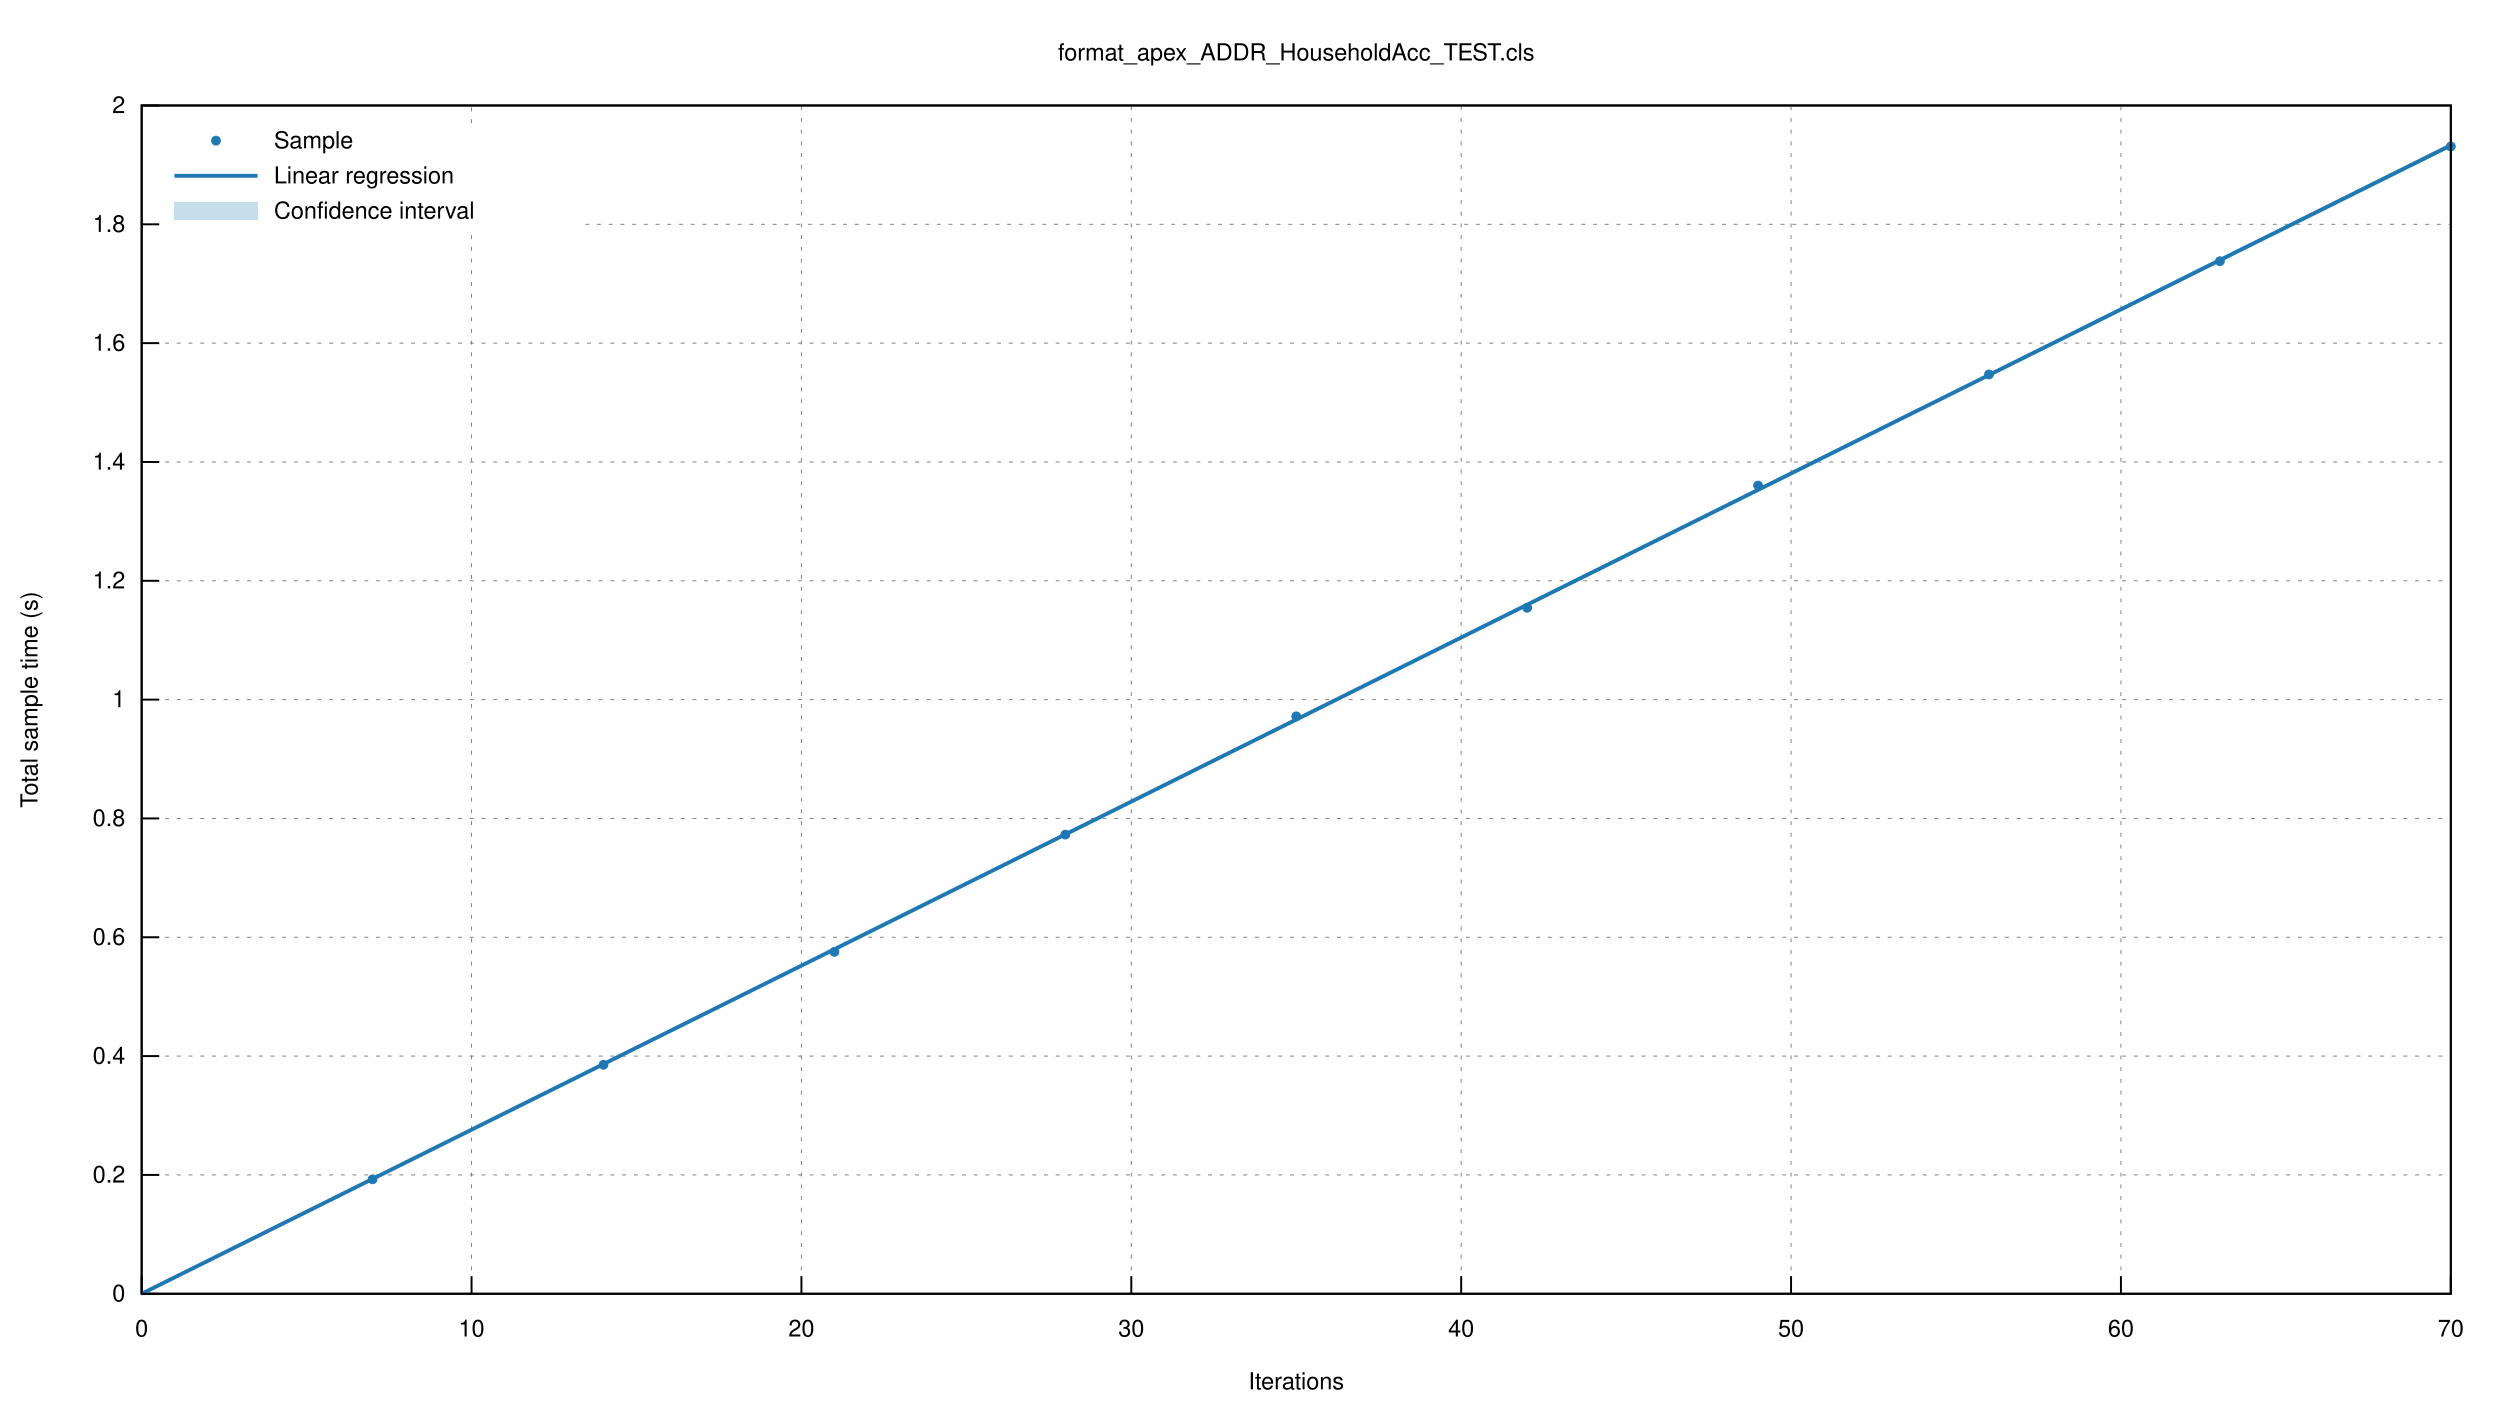
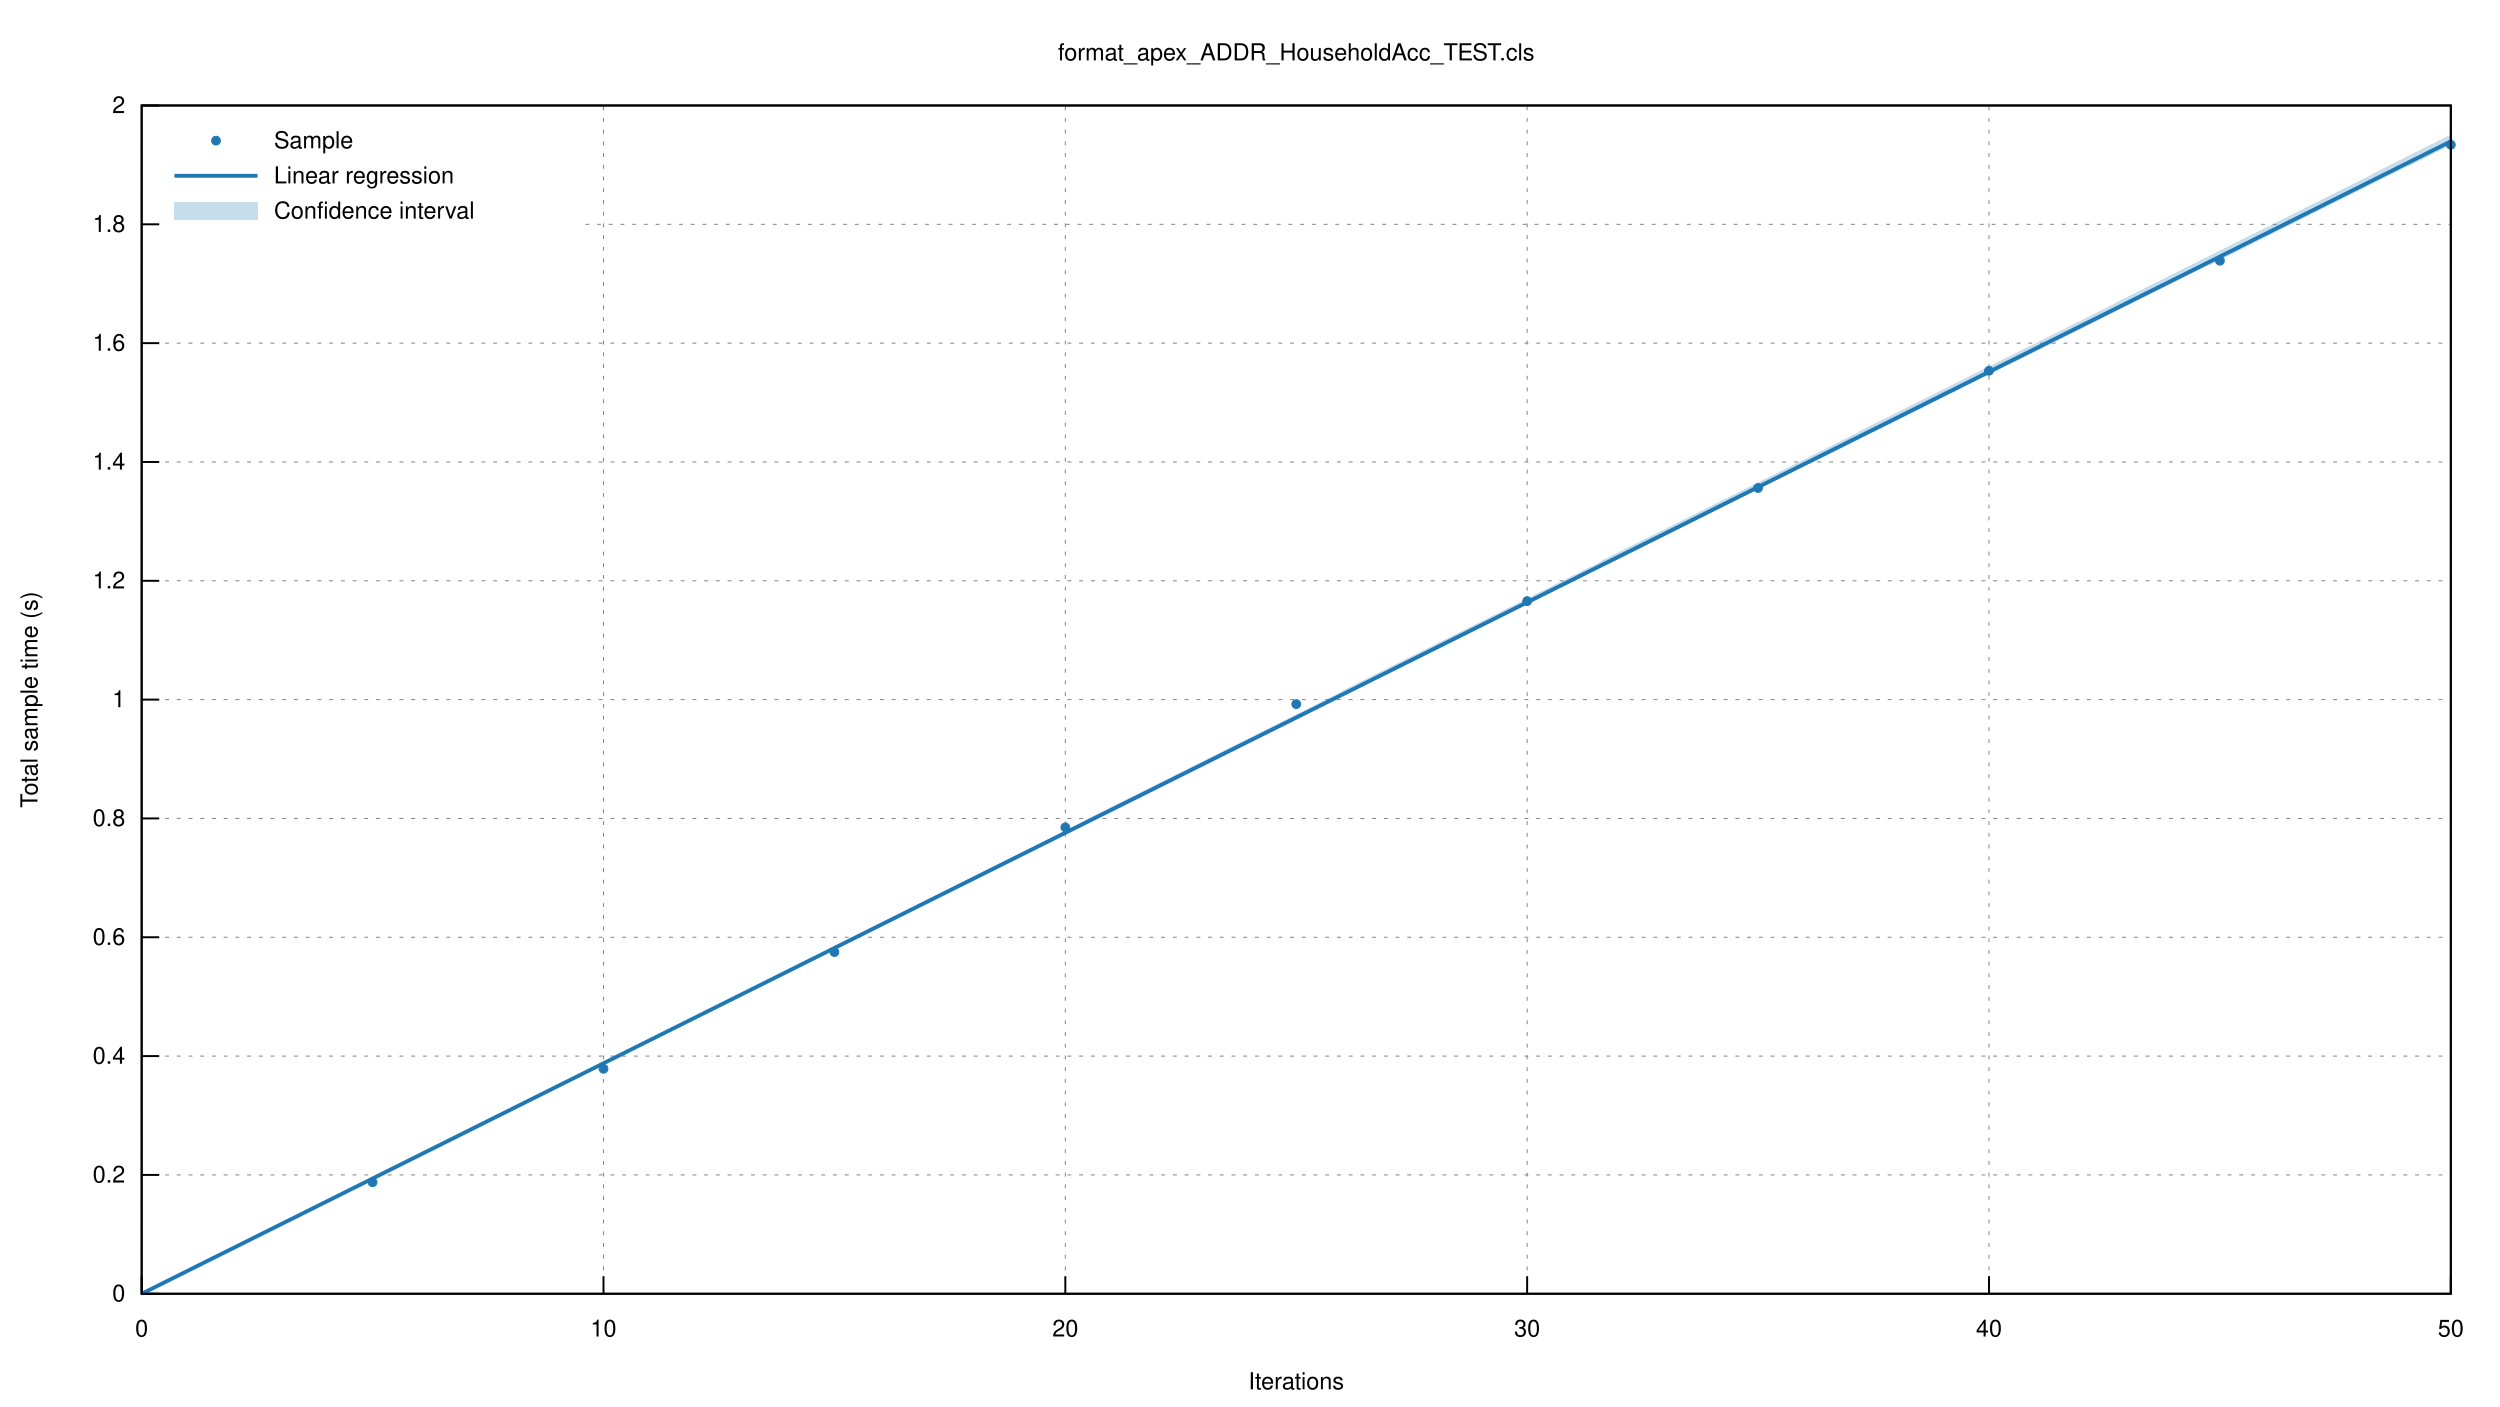
<svg xmlns="http://www.w3.org/2000/svg" xmlns:xlink="http://www.w3.org/1999/xlink" viewBox="0 0 1280 720">
  <g id="gnuplot_canvas">
    <rect x="0" y="0" width="1280" height="720" fill="none" />
    <defs>
      <circle id="gpDot" r="0.5" stroke-width="0.5" stroke="currentColor" />
      <path id="gpPt0" stroke-width="0.222" stroke="currentColor" d="M-1,0 h2 M0,-1 v2" />
      <path id="gpPt1" stroke-width="0.222" stroke="currentColor" d="M-1,-1 L1,1 M1,-1 L-1,1" />
      <path id="gpPt2" stroke-width="0.222" stroke="currentColor" d="M-1,0 L1,0 M0,-1 L0,1 M-1,-1 L1,1 M-1,1 L1,-1" />
      <rect id="gpPt3" stroke-width="0.222" stroke="currentColor" x="-1" y="-1" width="2" height="2" />
      <rect id="gpPt4" stroke-width="0.222" stroke="currentColor" fill="currentColor" x="-1" y="-1" width="2" height="2" />
      <circle id="gpPt5" stroke-width="0.222" stroke="currentColor" cx="0" cy="0" r="1" />
      <use xlink:href="#gpPt5" id="gpPt6" fill="currentColor" stroke="none" />
      <path id="gpPt7" stroke-width="0.222" stroke="currentColor" d="M0,-1.33 L-1.33,0.67 L1.33,0.67 z" />
      <use xlink:href="#gpPt7" id="gpPt8" fill="currentColor" stroke="none" />
      <use xlink:href="#gpPt7" id="gpPt9" stroke="currentColor" transform="rotate(180)" />
      <use xlink:href="#gpPt9" id="gpPt10" fill="currentColor" stroke="none" />
      <use xlink:href="#gpPt3" id="gpPt11" stroke="currentColor" transform="rotate(45)" />
      <use xlink:href="#gpPt11" id="gpPt12" fill="currentColor" stroke="none" />
      <path id="gpPt13" stroke-width="0.222" stroke="currentColor" d="M0,1.330 L1.265,0.411 L0.782,-1.067 L-0.782,-1.076 L-1.265,0.411 z" />
      <use xlink:href="#gpPt13" id="gpPt14" fill="currentColor" stroke="none" />
      <filter id="textbox" filterUnits="objectBoundingBox" x="0" y="0" height="1" width="1">
        <feFlood flood-color="white" flood-opacity="1" result="bgnd" />
        <feComposite in="SourceGraphic" in2="bgnd" operator="atop" />
      </filter>
      <filter id="greybox" filterUnits="objectBoundingBox" x="0" y="0" height="1" width="1">
        <feFlood flood-color="lightgrey" flood-opacity="1" result="grey" />
        <feComposite in="SourceGraphic" in2="grey" operator="atop" />
      </filter>
    </defs>
    <g fill="none" color="white" stroke="currentColor" stroke-width="1.00" stroke-linecap="butt" stroke-linejoin="miter">
</g>
    <g fill="none" color="black" stroke="currentColor" stroke-width="1.00" stroke-linecap="butt" stroke-linejoin="miter">
</g>
    <g fill="none" color="black" stroke="black" stroke-width="0.50" stroke-linecap="butt" stroke-linejoin="miter">
</g>
    <g fill="none" color="gray" stroke="currentColor" stroke-width="0.50" stroke-linecap="butt" stroke-linejoin="miter">
      <path stroke="gray" stroke-dasharray="2,4" class="gridline" d="M72.53,662.40 L1254.82,662.40  " />
    </g>
    <g fill="none" color="gray" stroke="gray" stroke-width="1.00" stroke-linecap="butt" stroke-linejoin="miter">
</g>
    <g fill="none" color="black" stroke="currentColor" stroke-width="1.00" stroke-linecap="butt" stroke-linejoin="miter">
      <path stroke="black" d="M72.53,662.40 L81.53,662.40  " />
      <g transform="translate(64.14,666.30)" stroke="none" fill="black" font-family="Helvetica" font-size="12.00" text-anchor="end">
        <text>
          <tspan font-family="Helvetica"> 0</tspan>
        </text>
      </g>
    </g>
    <g fill="none" color="black" stroke="currentColor" stroke-width="1.00" stroke-linecap="butt" stroke-linejoin="miter">
</g>
    <g fill="none" color="black" stroke="black" stroke-width="0.50" stroke-linecap="butt" stroke-linejoin="miter">
</g>
    <g fill="none" color="gray" stroke="currentColor" stroke-width="0.50" stroke-linecap="butt" stroke-linejoin="miter">
      <path stroke="gray" stroke-dasharray="2,4" class="gridline" d="M72.53,601.56 L1254.82,601.56  " />
    </g>
    <g fill="none" color="gray" stroke="gray" stroke-width="1.00" stroke-linecap="butt" stroke-linejoin="miter">
</g>
    <g fill="none" color="black" stroke="currentColor" stroke-width="1.00" stroke-linecap="butt" stroke-linejoin="miter">
      <path stroke="black" d="M72.53,601.56 L81.53,601.56  " />
      <g transform="translate(64.14,605.46)" stroke="none" fill="black" font-family="Helvetica" font-size="12.00" text-anchor="end">
        <text>
          <tspan font-family="Helvetica"> 0.2</tspan>
        </text>
      </g>
    </g>
    <g fill="none" color="black" stroke="currentColor" stroke-width="1.00" stroke-linecap="butt" stroke-linejoin="miter">
</g>
    <g fill="none" color="black" stroke="black" stroke-width="0.50" stroke-linecap="butt" stroke-linejoin="miter">
</g>
    <g fill="none" color="gray" stroke="currentColor" stroke-width="0.50" stroke-linecap="butt" stroke-linejoin="miter">
      <path stroke="gray" stroke-dasharray="2,4" class="gridline" d="M72.53,540.72 L1254.82,540.72  " />
    </g>
    <g fill="none" color="gray" stroke="gray" stroke-width="1.00" stroke-linecap="butt" stroke-linejoin="miter">
</g>
    <g fill="none" color="black" stroke="currentColor" stroke-width="1.00" stroke-linecap="butt" stroke-linejoin="miter">
      <path stroke="black" d="M72.53,540.72 L81.53,540.72  " />
      <g transform="translate(64.14,544.62)" stroke="none" fill="black" font-family="Helvetica" font-size="12.00" text-anchor="end">
        <text>
          <tspan font-family="Helvetica"> 0.4</tspan>
        </text>
      </g>
    </g>
    <g fill="none" color="black" stroke="currentColor" stroke-width="1.00" stroke-linecap="butt" stroke-linejoin="miter">
</g>
    <g fill="none" color="black" stroke="black" stroke-width="0.50" stroke-linecap="butt" stroke-linejoin="miter">
</g>
    <g fill="none" color="gray" stroke="currentColor" stroke-width="0.50" stroke-linecap="butt" stroke-linejoin="miter">
      <path stroke="gray" stroke-dasharray="2,4" class="gridline" d="M72.53,479.88 L1254.82,479.88  " />
    </g>
    <g fill="none" color="gray" stroke="gray" stroke-width="1.00" stroke-linecap="butt" stroke-linejoin="miter">
</g>
    <g fill="none" color="black" stroke="currentColor" stroke-width="1.00" stroke-linecap="butt" stroke-linejoin="miter">
      <path stroke="black" d="M72.53,479.88 L81.53,479.88  " />
      <g transform="translate(64.14,483.78)" stroke="none" fill="black" font-family="Helvetica" font-size="12.00" text-anchor="end">
        <text>
          <tspan font-family="Helvetica"> 0.6</tspan>
        </text>
      </g>
    </g>
    <g fill="none" color="black" stroke="currentColor" stroke-width="1.00" stroke-linecap="butt" stroke-linejoin="miter">
</g>
    <g fill="none" color="black" stroke="black" stroke-width="0.50" stroke-linecap="butt" stroke-linejoin="miter">
</g>
    <g fill="none" color="gray" stroke="currentColor" stroke-width="0.50" stroke-linecap="butt" stroke-linejoin="miter">
      <path stroke="gray" stroke-dasharray="2,4" class="gridline" d="M72.53,419.04 L1254.82,419.04  " />
    </g>
    <g fill="none" color="gray" stroke="gray" stroke-width="1.00" stroke-linecap="butt" stroke-linejoin="miter">
</g>
    <g fill="none" color="black" stroke="currentColor" stroke-width="1.00" stroke-linecap="butt" stroke-linejoin="miter">
      <path stroke="black" d="M72.53,419.04 L81.53,419.04  " />
      <g transform="translate(64.14,422.94)" stroke="none" fill="black" font-family="Helvetica" font-size="12.00" text-anchor="end">
        <text>
          <tspan font-family="Helvetica"> 0.8</tspan>
        </text>
      </g>
    </g>
    <g fill="none" color="black" stroke="currentColor" stroke-width="1.00" stroke-linecap="butt" stroke-linejoin="miter">
</g>
    <g fill="none" color="black" stroke="black" stroke-width="0.50" stroke-linecap="butt" stroke-linejoin="miter">
</g>
    <g fill="none" color="gray" stroke="currentColor" stroke-width="0.50" stroke-linecap="butt" stroke-linejoin="miter">
      <path stroke="gray" stroke-dasharray="2,4" class="gridline" d="M72.53,358.20 L1254.82,358.20  " />
    </g>
    <g fill="none" color="gray" stroke="gray" stroke-width="1.00" stroke-linecap="butt" stroke-linejoin="miter">
</g>
    <g fill="none" color="black" stroke="currentColor" stroke-width="1.00" stroke-linecap="butt" stroke-linejoin="miter">
      <path stroke="black" d="M72.53,358.20 L81.53,358.20  " />
      <g transform="translate(64.14,362.10)" stroke="none" fill="black" font-family="Helvetica" font-size="12.00" text-anchor="end">
        <text>
          <tspan font-family="Helvetica"> 1</tspan>
        </text>
      </g>
    </g>
    <g fill="none" color="black" stroke="currentColor" stroke-width="1.00" stroke-linecap="butt" stroke-linejoin="miter">
</g>
    <g fill="none" color="black" stroke="black" stroke-width="0.50" stroke-linecap="butt" stroke-linejoin="miter">
</g>
    <g fill="none" color="gray" stroke="currentColor" stroke-width="0.50" stroke-linecap="butt" stroke-linejoin="miter">
      <path stroke="gray" stroke-dasharray="2,4" class="gridline" d="M72.53,297.37 L1254.82,297.37  " />
    </g>
    <g fill="none" color="gray" stroke="gray" stroke-width="1.00" stroke-linecap="butt" stroke-linejoin="miter">
</g>
    <g fill="none" color="black" stroke="currentColor" stroke-width="1.00" stroke-linecap="butt" stroke-linejoin="miter">
      <path stroke="black" d="M72.53,297.37 L81.53,297.37  " />
      <g transform="translate(64.14,301.27)" stroke="none" fill="black" font-family="Helvetica" font-size="12.00" text-anchor="end">
        <text>
          <tspan font-family="Helvetica"> 1.2</tspan>
        </text>
      </g>
    </g>
    <g fill="none" color="black" stroke="currentColor" stroke-width="1.00" stroke-linecap="butt" stroke-linejoin="miter">
</g>
    <g fill="none" color="black" stroke="black" stroke-width="0.50" stroke-linecap="butt" stroke-linejoin="miter">
</g>
    <g fill="none" color="gray" stroke="currentColor" stroke-width="0.50" stroke-linecap="butt" stroke-linejoin="miter">
      <path stroke="gray" stroke-dasharray="2,4" class="gridline" d="M72.53,236.53 L1254.82,236.53  " />
    </g>
    <g fill="none" color="gray" stroke="gray" stroke-width="1.00" stroke-linecap="butt" stroke-linejoin="miter">
</g>
    <g fill="none" color="black" stroke="currentColor" stroke-width="1.00" stroke-linecap="butt" stroke-linejoin="miter">
      <path stroke="black" d="M72.53,236.53 L81.53,236.53  " />
      <g transform="translate(64.14,240.43)" stroke="none" fill="black" font-family="Helvetica" font-size="12.00" text-anchor="end">
        <text>
          <tspan font-family="Helvetica"> 1.4</tspan>
        </text>
      </g>
    </g>
    <g fill="none" color="black" stroke="currentColor" stroke-width="1.00" stroke-linecap="butt" stroke-linejoin="miter">
</g>
    <g fill="none" color="black" stroke="black" stroke-width="0.50" stroke-linecap="butt" stroke-linejoin="miter">
</g>
    <g fill="none" color="gray" stroke="currentColor" stroke-width="0.50" stroke-linecap="butt" stroke-linejoin="miter">
      <path stroke="gray" stroke-dasharray="2,4" class="gridline" d="M72.53,175.69 L1254.82,175.69  " />
    </g>
    <g fill="none" color="gray" stroke="gray" stroke-width="1.00" stroke-linecap="butt" stroke-linejoin="miter">
</g>
    <g fill="none" color="black" stroke="currentColor" stroke-width="1.00" stroke-linecap="butt" stroke-linejoin="miter">
      <path stroke="black" d="M72.53,175.69 L81.53,175.69  " />
      <g transform="translate(64.14,179.59)" stroke="none" fill="black" font-family="Helvetica" font-size="12.00" text-anchor="end">
        <text>
          <tspan font-family="Helvetica"> 1.6</tspan>
        </text>
      </g>
    </g>
    <g fill="none" color="black" stroke="currentColor" stroke-width="1.00" stroke-linecap="butt" stroke-linejoin="miter">
</g>
    <g fill="none" color="black" stroke="black" stroke-width="0.50" stroke-linecap="butt" stroke-linejoin="miter">
</g>
    <g fill="none" color="gray" stroke="currentColor" stroke-width="0.50" stroke-linecap="butt" stroke-linejoin="miter">
      <path stroke="gray" stroke-dasharray="2,4" class="gridline" d="M72.53,114.85 L80.92,114.85 M299.67,114.85 L1254.82,114.85  " />
    </g>
    <g fill="none" color="gray" stroke="gray" stroke-width="1.00" stroke-linecap="butt" stroke-linejoin="miter">
</g>
    <g fill="none" color="black" stroke="currentColor" stroke-width="1.00" stroke-linecap="butt" stroke-linejoin="miter">
      <path stroke="black" d="M72.53,114.85 L81.53,114.85  " />
      <g transform="translate(64.14,118.75)" stroke="none" fill="black" font-family="Helvetica" font-size="12.00" text-anchor="end">
        <text>
          <tspan font-family="Helvetica"> 1.8</tspan>
        </text>
      </g>
    </g>
    <g fill="none" color="black" stroke="currentColor" stroke-width="1.00" stroke-linecap="butt" stroke-linejoin="miter">
</g>
    <g fill="none" color="black" stroke="black" stroke-width="0.50" stroke-linecap="butt" stroke-linejoin="miter">
</g>
    <g fill="none" color="gray" stroke="currentColor" stroke-width="0.50" stroke-linecap="butt" stroke-linejoin="miter">
      <path stroke="gray" stroke-dasharray="2,4" class="gridline" d="M72.53,54.01 L1254.82,54.01  " />
    </g>
    <g fill="none" color="gray" stroke="gray" stroke-width="1.00" stroke-linecap="butt" stroke-linejoin="miter">
</g>
    <g fill="none" color="black" stroke="currentColor" stroke-width="1.00" stroke-linecap="butt" stroke-linejoin="miter">
      <path stroke="black" d="M72.53,54.01 L81.53,54.01  " />
      <g transform="translate(64.14,57.91)" stroke="none" fill="black" font-family="Helvetica" font-size="12.00" text-anchor="end">
        <text>
          <tspan font-family="Helvetica"> 2</tspan>
        </text>
      </g>
    </g>
    <g fill="none" color="black" stroke="currentColor" stroke-width="1.00" stroke-linecap="butt" stroke-linejoin="miter">
</g>
    <g fill="none" color="black" stroke="black" stroke-width="0.50" stroke-linecap="butt" stroke-linejoin="miter">
</g>
    <g fill="none" color="gray" stroke="currentColor" stroke-width="0.50" stroke-linecap="butt" stroke-linejoin="miter">
      <path stroke="gray" stroke-dasharray="2,4" class="gridline" d="M72.53,662.40 L72.53,54.01  " />
    </g>
    <g fill="none" color="gray" stroke="gray" stroke-width="1.00" stroke-linecap="butt" stroke-linejoin="miter">
</g>
    <g fill="none" color="black" stroke="currentColor" stroke-width="1.00" stroke-linecap="butt" stroke-linejoin="miter">
      <path stroke="black" d="M72.53,662.40 L72.53,653.40  " />
      <g transform="translate(72.53,684.30)" stroke="none" fill="black" font-family="Helvetica" font-size="12.00" text-anchor="middle">
        <text>
          <tspan font-family="Helvetica"> 0</tspan>
        </text>
      </g>
    </g>
    <g fill="none" color="black" stroke="currentColor" stroke-width="1.00" stroke-linecap="butt" stroke-linejoin="miter">
</g>
    <g fill="none" color="black" stroke="black" stroke-width="0.50" stroke-linecap="butt" stroke-linejoin="miter">
</g>
    <g fill="none" color="gray" stroke="currentColor" stroke-width="0.50" stroke-linecap="butt" stroke-linejoin="miter">
-       <path stroke="gray" stroke-dasharray="2,4" class="gridline" d="M241.43,662.40 L241.43,117.01 M241.43,63.01 L241.43,54.01  " />
-     </g>
-     <g fill="none" color="gray" stroke="gray" stroke-width="1.00" stroke-linecap="butt" stroke-linejoin="miter">
- </g>
-     <g fill="none" color="black" stroke="currentColor" stroke-width="1.00" stroke-linecap="butt" stroke-linejoin="miter">
-       <path stroke="black" d="M241.43,662.40 L241.43,653.40  " />
-       <g transform="translate(241.43,684.30)" stroke="none" fill="black" font-family="Helvetica" font-size="12.00" text-anchor="middle">
+       <path stroke="gray" stroke-dasharray="2,4" class="gridline" d="M308.99,662.40 L308.99,54.01  " />
+     </g>
+     <g fill="none" color="gray" stroke="gray" stroke-width="1.00" stroke-linecap="butt" stroke-linejoin="miter">
+ </g>
+     <g fill="none" color="black" stroke="currentColor" stroke-width="1.00" stroke-linecap="butt" stroke-linejoin="miter">
+       <path stroke="black" d="M308.99,662.40 L308.99,653.40  " />
+       <g transform="translate(308.99,684.30)" stroke="none" fill="black" font-family="Helvetica" font-size="12.00" text-anchor="middle">
        <text>
          <tspan font-family="Helvetica"> 10</tspan>
        </text>
      </g>
    </g>
    <g fill="none" color="black" stroke="currentColor" stroke-width="1.00" stroke-linecap="butt" stroke-linejoin="miter">
</g>
    <g fill="none" color="black" stroke="black" stroke-width="0.50" stroke-linecap="butt" stroke-linejoin="miter">
</g>
    <g fill="none" color="gray" stroke="currentColor" stroke-width="0.50" stroke-linecap="butt" stroke-linejoin="miter">
-       <path stroke="gray" stroke-dasharray="2,4" class="gridline" d="M410.33,662.40 L410.33,54.01  " />
-     </g>
-     <g fill="none" color="gray" stroke="gray" stroke-width="1.00" stroke-linecap="butt" stroke-linejoin="miter">
- </g>
-     <g fill="none" color="black" stroke="currentColor" stroke-width="1.00" stroke-linecap="butt" stroke-linejoin="miter">
-       <path stroke="black" d="M410.33,662.40 L410.33,653.40  " />
-       <g transform="translate(410.33,684.30)" stroke="none" fill="black" font-family="Helvetica" font-size="12.00" text-anchor="middle">
+       <path stroke="gray" stroke-dasharray="2,4" class="gridline" d="M545.45,662.40 L545.45,54.01  " />
+     </g>
+     <g fill="none" color="gray" stroke="gray" stroke-width="1.00" stroke-linecap="butt" stroke-linejoin="miter">
+ </g>
+     <g fill="none" color="black" stroke="currentColor" stroke-width="1.00" stroke-linecap="butt" stroke-linejoin="miter">
+       <path stroke="black" d="M545.45,662.40 L545.45,653.40  " />
+       <g transform="translate(545.45,684.30)" stroke="none" fill="black" font-family="Helvetica" font-size="12.00" text-anchor="middle">
        <text>
          <tspan font-family="Helvetica"> 20</tspan>
        </text>
      </g>
    </g>
    <g fill="none" color="black" stroke="currentColor" stroke-width="1.00" stroke-linecap="butt" stroke-linejoin="miter">
</g>
    <g fill="none" color="black" stroke="black" stroke-width="0.50" stroke-linecap="butt" stroke-linejoin="miter">
</g>
    <g fill="none" color="gray" stroke="currentColor" stroke-width="0.50" stroke-linecap="butt" stroke-linejoin="miter">
-       <path stroke="gray" stroke-dasharray="2,4" class="gridline" d="M579.23,662.40 L579.23,54.01  " />
-     </g>
-     <g fill="none" color="gray" stroke="gray" stroke-width="1.00" stroke-linecap="butt" stroke-linejoin="miter">
- </g>
-     <g fill="none" color="black" stroke="currentColor" stroke-width="1.00" stroke-linecap="butt" stroke-linejoin="miter">
-       <path stroke="black" d="M579.23,662.40 L579.23,653.40  " />
-       <g transform="translate(579.23,684.30)" stroke="none" fill="black" font-family="Helvetica" font-size="12.00" text-anchor="middle">
+       <path stroke="gray" stroke-dasharray="2,4" class="gridline" d="M781.90,662.40 L781.90,54.01  " />
+     </g>
+     <g fill="none" color="gray" stroke="gray" stroke-width="1.00" stroke-linecap="butt" stroke-linejoin="miter">
+ </g>
+     <g fill="none" color="black" stroke="currentColor" stroke-width="1.00" stroke-linecap="butt" stroke-linejoin="miter">
+       <path stroke="black" d="M781.90,662.40 L781.90,653.40  " />
+       <g transform="translate(781.90,684.30)" stroke="none" fill="black" font-family="Helvetica" font-size="12.00" text-anchor="middle">
        <text>
          <tspan font-family="Helvetica"> 30</tspan>
        </text>
      </g>
    </g>
    <g fill="none" color="black" stroke="currentColor" stroke-width="1.00" stroke-linecap="butt" stroke-linejoin="miter">
</g>
    <g fill="none" color="black" stroke="black" stroke-width="0.50" stroke-linecap="butt" stroke-linejoin="miter">
</g>
    <g fill="none" color="gray" stroke="currentColor" stroke-width="0.50" stroke-linecap="butt" stroke-linejoin="miter">
-       <path stroke="gray" stroke-dasharray="2,4" class="gridline" d="M748.12,662.40 L748.12,54.01  " />
-     </g>
-     <g fill="none" color="gray" stroke="gray" stroke-width="1.00" stroke-linecap="butt" stroke-linejoin="miter">
- </g>
-     <g fill="none" color="black" stroke="currentColor" stroke-width="1.00" stroke-linecap="butt" stroke-linejoin="miter">
-       <path stroke="black" d="M748.12,662.40 L748.12,653.40  " />
-       <g transform="translate(748.12,684.30)" stroke="none" fill="black" font-family="Helvetica" font-size="12.00" text-anchor="middle">
+       <path stroke="gray" stroke-dasharray="2,4" class="gridline" d="M1018.36,662.40 L1018.36,54.01  " />
+     </g>
+     <g fill="none" color="gray" stroke="gray" stroke-width="1.00" stroke-linecap="butt" stroke-linejoin="miter">
+ </g>
+     <g fill="none" color="black" stroke="currentColor" stroke-width="1.00" stroke-linecap="butt" stroke-linejoin="miter">
+       <path stroke="black" d="M1018.36,662.40 L1018.36,653.40  " />
+       <g transform="translate(1018.36,684.30)" stroke="none" fill="black" font-family="Helvetica" font-size="12.00" text-anchor="middle">
        <text>
          <tspan font-family="Helvetica"> 40</tspan>
-         </text>
-       </g>
-     </g>
-     <g fill="none" color="black" stroke="currentColor" stroke-width="1.00" stroke-linecap="butt" stroke-linejoin="miter">
- </g>
-     <g fill="none" color="black" stroke="black" stroke-width="0.50" stroke-linecap="butt" stroke-linejoin="miter">
- </g>
-     <g fill="none" color="gray" stroke="currentColor" stroke-width="0.50" stroke-linecap="butt" stroke-linejoin="miter">
-       <path stroke="gray" stroke-dasharray="2,4" class="gridline" d="M917.02,662.40 L917.02,54.01  " />
-     </g>
-     <g fill="none" color="gray" stroke="gray" stroke-width="1.00" stroke-linecap="butt" stroke-linejoin="miter">
- </g>
-     <g fill="none" color="black" stroke="currentColor" stroke-width="1.00" stroke-linecap="butt" stroke-linejoin="miter">
-       <path stroke="black" d="M917.02,662.40 L917.02,653.40  " />
-       <g transform="translate(917.02,684.30)" stroke="none" fill="black" font-family="Helvetica" font-size="12.00" text-anchor="middle">
-         <text>
-           <tspan font-family="Helvetica"> 50</tspan>
-         </text>
-       </g>
-     </g>
-     <g fill="none" color="black" stroke="currentColor" stroke-width="1.00" stroke-linecap="butt" stroke-linejoin="miter">
- </g>
-     <g fill="none" color="black" stroke="black" stroke-width="0.50" stroke-linecap="butt" stroke-linejoin="miter">
- </g>
-     <g fill="none" color="gray" stroke="currentColor" stroke-width="0.50" stroke-linecap="butt" stroke-linejoin="miter">
-       <path stroke="gray" stroke-dasharray="2,4" class="gridline" d="M1085.92,662.40 L1085.92,54.01  " />
-     </g>
-     <g fill="none" color="gray" stroke="gray" stroke-width="1.00" stroke-linecap="butt" stroke-linejoin="miter">
- </g>
-     <g fill="none" color="black" stroke="currentColor" stroke-width="1.00" stroke-linecap="butt" stroke-linejoin="miter">
-       <path stroke="black" d="M1085.92,662.40 L1085.92,653.40  " />
-       <g transform="translate(1085.92,684.30)" stroke="none" fill="black" font-family="Helvetica" font-size="12.00" text-anchor="middle">
-         <text>
-           <tspan font-family="Helvetica"> 60</tspan>
        </text>
      </g>
    </g>
    <g fill="none" color="black" stroke="currentColor" stroke-width="1.00" stroke-linecap="butt" stroke-linejoin="miter">
</g>
    <g fill="none" color="black" stroke="black" stroke-width="0.50" stroke-linecap="butt" stroke-linejoin="miter">
</g>
    <g fill="none" color="gray" stroke="currentColor" stroke-width="0.50" stroke-linecap="butt" stroke-linejoin="miter">
      <path stroke="gray" stroke-dasharray="2,4" class="gridline" d="M1254.82,662.40 L1254.82,54.01  " />
    </g>
    <g fill="none" color="gray" stroke="gray" stroke-width="1.00" stroke-linecap="butt" stroke-linejoin="miter">
</g>
    <g fill="none" color="black" stroke="currentColor" stroke-width="1.00" stroke-linecap="butt" stroke-linejoin="miter">
      <path stroke="black" d="M1254.82,662.40 L1254.82,653.40  " />
      <g transform="translate(1254.82,684.30)" stroke="none" fill="black" font-family="Helvetica" font-size="12.00" text-anchor="middle">
        <text>
-           <tspan font-family="Helvetica"> 70</tspan>
+           <tspan font-family="Helvetica"> 50</tspan>
        </text>
      </g>
    </g>
    <g fill="none" color="black" stroke="currentColor" stroke-width="1.00" stroke-linecap="butt" stroke-linejoin="miter">
</g>
    <g fill="none" color="black" stroke="currentColor" stroke-width="1.00" stroke-linecap="butt" stroke-linejoin="miter">
      <path stroke="black" d="M72.53,54.01 L72.53,662.40 L1254.82,662.40 L1254.82,54.01 L72.53,54.01 Z  " />
    </g>
    <g fill="none" color="black" stroke="currentColor" stroke-width="1.00" stroke-linecap="butt" stroke-linejoin="miter">
      <g transform="translate(19.18,358.21) rotate(270)" stroke="none" fill="black" font-family="Helvetica" font-size="12.00" text-anchor="middle">
        <text>
          <tspan font-family="Helvetica">Total sample time (s)</tspan>
        </text>
      </g>
    </g>
    <g fill="none" color="black" stroke="currentColor" stroke-width="1.00" stroke-linecap="butt" stroke-linejoin="miter">
      <g transform="translate(663.67,711.30)" stroke="none" fill="black" font-family="Helvetica" font-size="12.00" text-anchor="middle">
        <text>
          <tspan font-family="Helvetica">Iterations</tspan>
        </text>
      </g>
    </g>
    <g fill="none" color="black" stroke="currentColor" stroke-width="1.00" stroke-linecap="butt" stroke-linejoin="miter">
</g>
    <g id="gnuplot_plot_1">
      <g fill="none" color="black" stroke="currentColor" stroke-width="1.00" stroke-linecap="butt" stroke-linejoin="miter">
        <g transform="translate(140.26,75.91)" stroke="none" fill="black" font-family="Helvetica" font-size="12.00" text-anchor="start">
          <text>
            <tspan font-family="Helvetica">Sample</tspan>
          </text>
        </g>
      </g>
      <g fill="none" color="black" stroke="currentColor" stroke-width="1.00" stroke-linecap="butt" stroke-linejoin="miter">
-         <use xlink:href="#gpPt6" transform="translate(190.76,603.81) scale(2.25)" color="rgb( 31, 120, 180)" />
-         <use xlink:href="#gpPt6" transform="translate(308.99,545.17) scale(2.25)" color="rgb( 31, 120, 180)" />
-         <use xlink:href="#gpPt6" transform="translate(427.22,487.35) scale(2.25)" color="rgb( 31, 120, 180)" />
-         <use xlink:href="#gpPt6" transform="translate(545.45,427.31) scale(2.25)" color="rgb( 31, 120, 180)" />
-         <use xlink:href="#gpPt6" transform="translate(663.68,366.77) scale(2.25)" color="rgb( 31, 120, 180)" />
-         <use xlink:href="#gpPt6" transform="translate(781.90,311.20) scale(2.25)" color="rgb( 31, 120, 180)" />
-         <use xlink:href="#gpPt6" transform="translate(900.13,248.59) scale(2.25)" color="rgb( 31, 120, 180)" />
-         <use xlink:href="#gpPt6" transform="translate(1018.36,191.71) scale(2.25)" color="rgb( 31, 120, 180)" />
-         <use xlink:href="#gpPt6" transform="translate(1136.59,133.74) scale(2.25)" color="rgb( 31, 120, 180)" />
-         <use xlink:href="#gpPt6" transform="translate(1254.82,74.98) scale(2.25)" color="rgb( 31, 120, 180)" />
+         <use xlink:href="#gpPt6" transform="translate(190.76,605.31) scale(2.25)" color="rgb( 31, 120, 180)" />
+         <use xlink:href="#gpPt6" transform="translate(308.99,547.21) scale(2.25)" color="rgb( 31, 120, 180)" />
+         <use xlink:href="#gpPt6" transform="translate(427.22,487.44) scale(2.25)" color="rgb( 31, 120, 180)" />
+         <use xlink:href="#gpPt6" transform="translate(545.45,423.61) scale(2.25)" color="rgb( 31, 120, 180)" />
+         <use xlink:href="#gpPt6" transform="translate(663.68,360.50) scale(2.25)" color="rgb( 31, 120, 180)" />
+         <use xlink:href="#gpPt6" transform="translate(781.90,307.76) scale(2.25)" color="rgb( 31, 120, 180)" />
+         <use xlink:href="#gpPt6" transform="translate(900.13,249.84) scale(2.25)" color="rgb( 31, 120, 180)" />
+         <use xlink:href="#gpPt6" transform="translate(1018.36,189.84) scale(2.25)" color="rgb( 31, 120, 180)" />
+         <use xlink:href="#gpPt6" transform="translate(1136.59,133.49) scale(2.25)" color="rgb( 31, 120, 180)" />
+         <use xlink:href="#gpPt6" transform="translate(1254.82,74.12) scale(2.25)" color="rgb( 31, 120, 180)" />
        <use xlink:href="#gpPt6" transform="translate(110.59,72.01) scale(2.25)" color="rgb( 31, 120, 180)" />
      </g>
    </g>
    <g id="gnuplot_plot_2">
      <g fill="none" color="white" stroke="rgb( 31, 120, 180)" stroke-width="2.00" stroke-linecap="butt" stroke-linejoin="miter">
</g>
      <g fill="none" color="black" stroke="currentColor" stroke-width="2.00" stroke-linecap="butt" stroke-linejoin="miter">
        <g transform="translate(140.26,93.91)" stroke="none" fill="black" font-family="Helvetica" font-size="12.00" text-anchor="start">
          <text>
            <tspan font-family="Helvetica">Linear regression</tspan>
          </text>
        </g>
      </g>
      <g fill="none" color="black" stroke="currentColor" stroke-width="2.00" stroke-linecap="butt" stroke-linejoin="miter">
-         <path stroke="rgb( 31, 120, 180)" d="M89.31,90.01 L131.87,90.01 M72.53,662.40 L1254.82,74.40  " />
+         <path stroke="rgb( 31, 120, 180)" d="M89.31,90.01 L131.87,90.01 M72.53,662.40 L1254.82,72.37  " />
      </g>
    </g>
    <g id="gnuplot_plot_3">
      <g fill="none" color="white" stroke="rgb( 31, 120, 180)" stroke-width="1.00" stroke-linecap="butt" stroke-linejoin="miter">
</g>
      <g fill="none" color="black" stroke="currentColor" stroke-width="1.00" stroke-linecap="butt" stroke-linejoin="miter">
        <g transform="translate(140.26,111.91)" stroke="none" fill="black" font-family="Helvetica" font-size="12.00" text-anchor="start">
          <text>
            <tspan font-family="Helvetica">Confidence interval</tspan>
          </text>
        </g>
      </g>
      <g fill="none" color="black" stroke="currentColor" stroke-width="1.00" stroke-linecap="butt" stroke-linejoin="miter">
        <g stroke="none" shape-rendering="crispEdges">
          <polygon fill="rgb( 31, 120, 180)" fill-opacity="0.25" points="89.31,112.51 131.87,112.51 131.87,103.51 89.31,103.51 " />
          <polygon fill="rgb( 31, 120, 180)" fill-opacity="0.25" points="72.53,662.40 72.53,662.40 72.53,662.40 " />
-           <polygon fill="rgb( 31, 120, 180)" fill-opacity="0.25" points="72.53,662.40 1254.82,75.51 1254.82,73.03 " />
+           <polygon fill="rgb( 31, 120, 180)" fill-opacity="0.25" points="72.53,662.40 1254.82,74.21 1254.82,68.96 " />
        </g>
      </g>
    </g>
    <g fill="none" color="white" stroke="rgb( 31, 120, 180)" stroke-width="2.00" stroke-linecap="butt" stroke-linejoin="miter">
</g>
    <g fill="none" color="black" stroke="currentColor" stroke-width="2.00" stroke-linecap="butt" stroke-linejoin="miter">
</g>
    <g fill="none" color="black" stroke="black" stroke-width="1.00" stroke-linecap="butt" stroke-linejoin="miter">
</g>
    <g fill="none" color="black" stroke="currentColor" stroke-width="1.00" stroke-linecap="butt" stroke-linejoin="miter">
      <path stroke="black" d="M72.53,54.01 L72.53,662.40 L1254.82,662.40 L1254.82,54.01 L72.53,54.01 Z  " />
    </g>
    <g fill="none" color="black" stroke="currentColor" stroke-width="1.00" stroke-linecap="butt" stroke-linejoin="miter">
      <g transform="translate(663.67,30.91)" stroke="none" fill="black" font-family="Helvetica" font-size="12.00" text-anchor="middle">
        <text>
          <tspan font-family="Helvetica">format_apex_ADDR_HouseholdAcc_TEST.cls</tspan>
        </text>
      </g>
    </g>
    <g fill="none" color="black" stroke="currentColor" stroke-width="1.00" stroke-linecap="butt" stroke-linejoin="miter">
</g>
  </g>
</svg>
